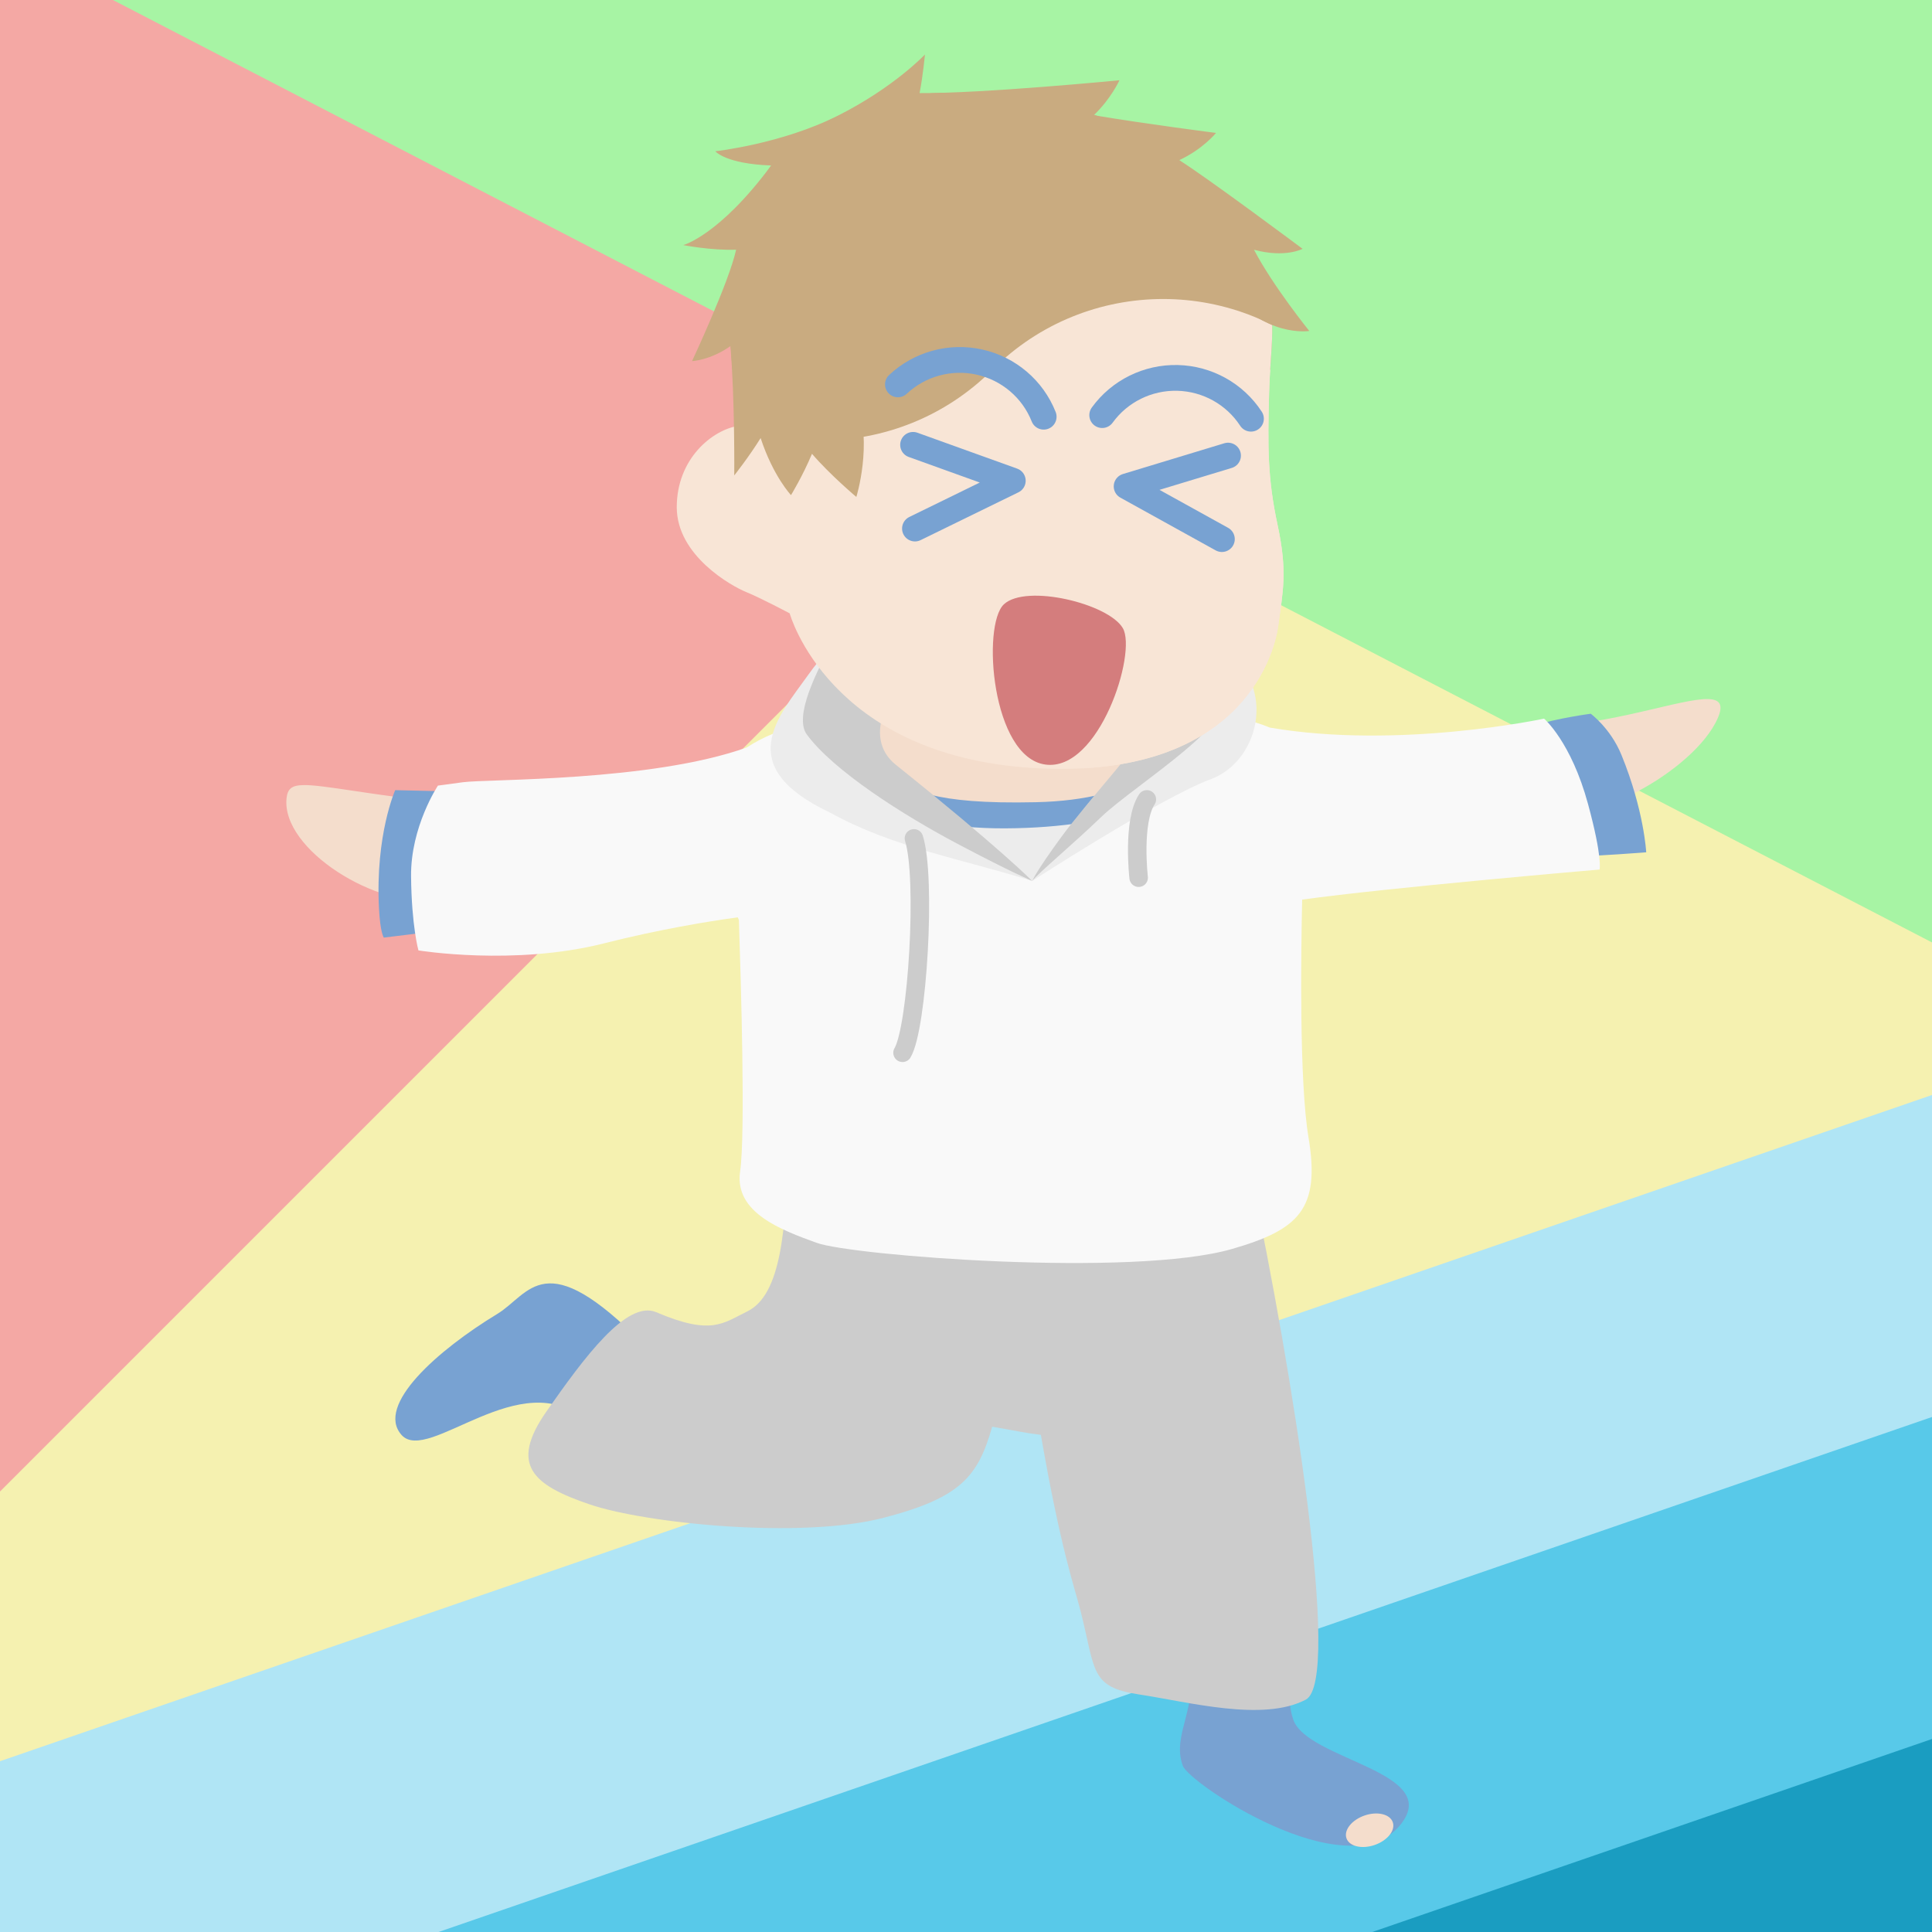
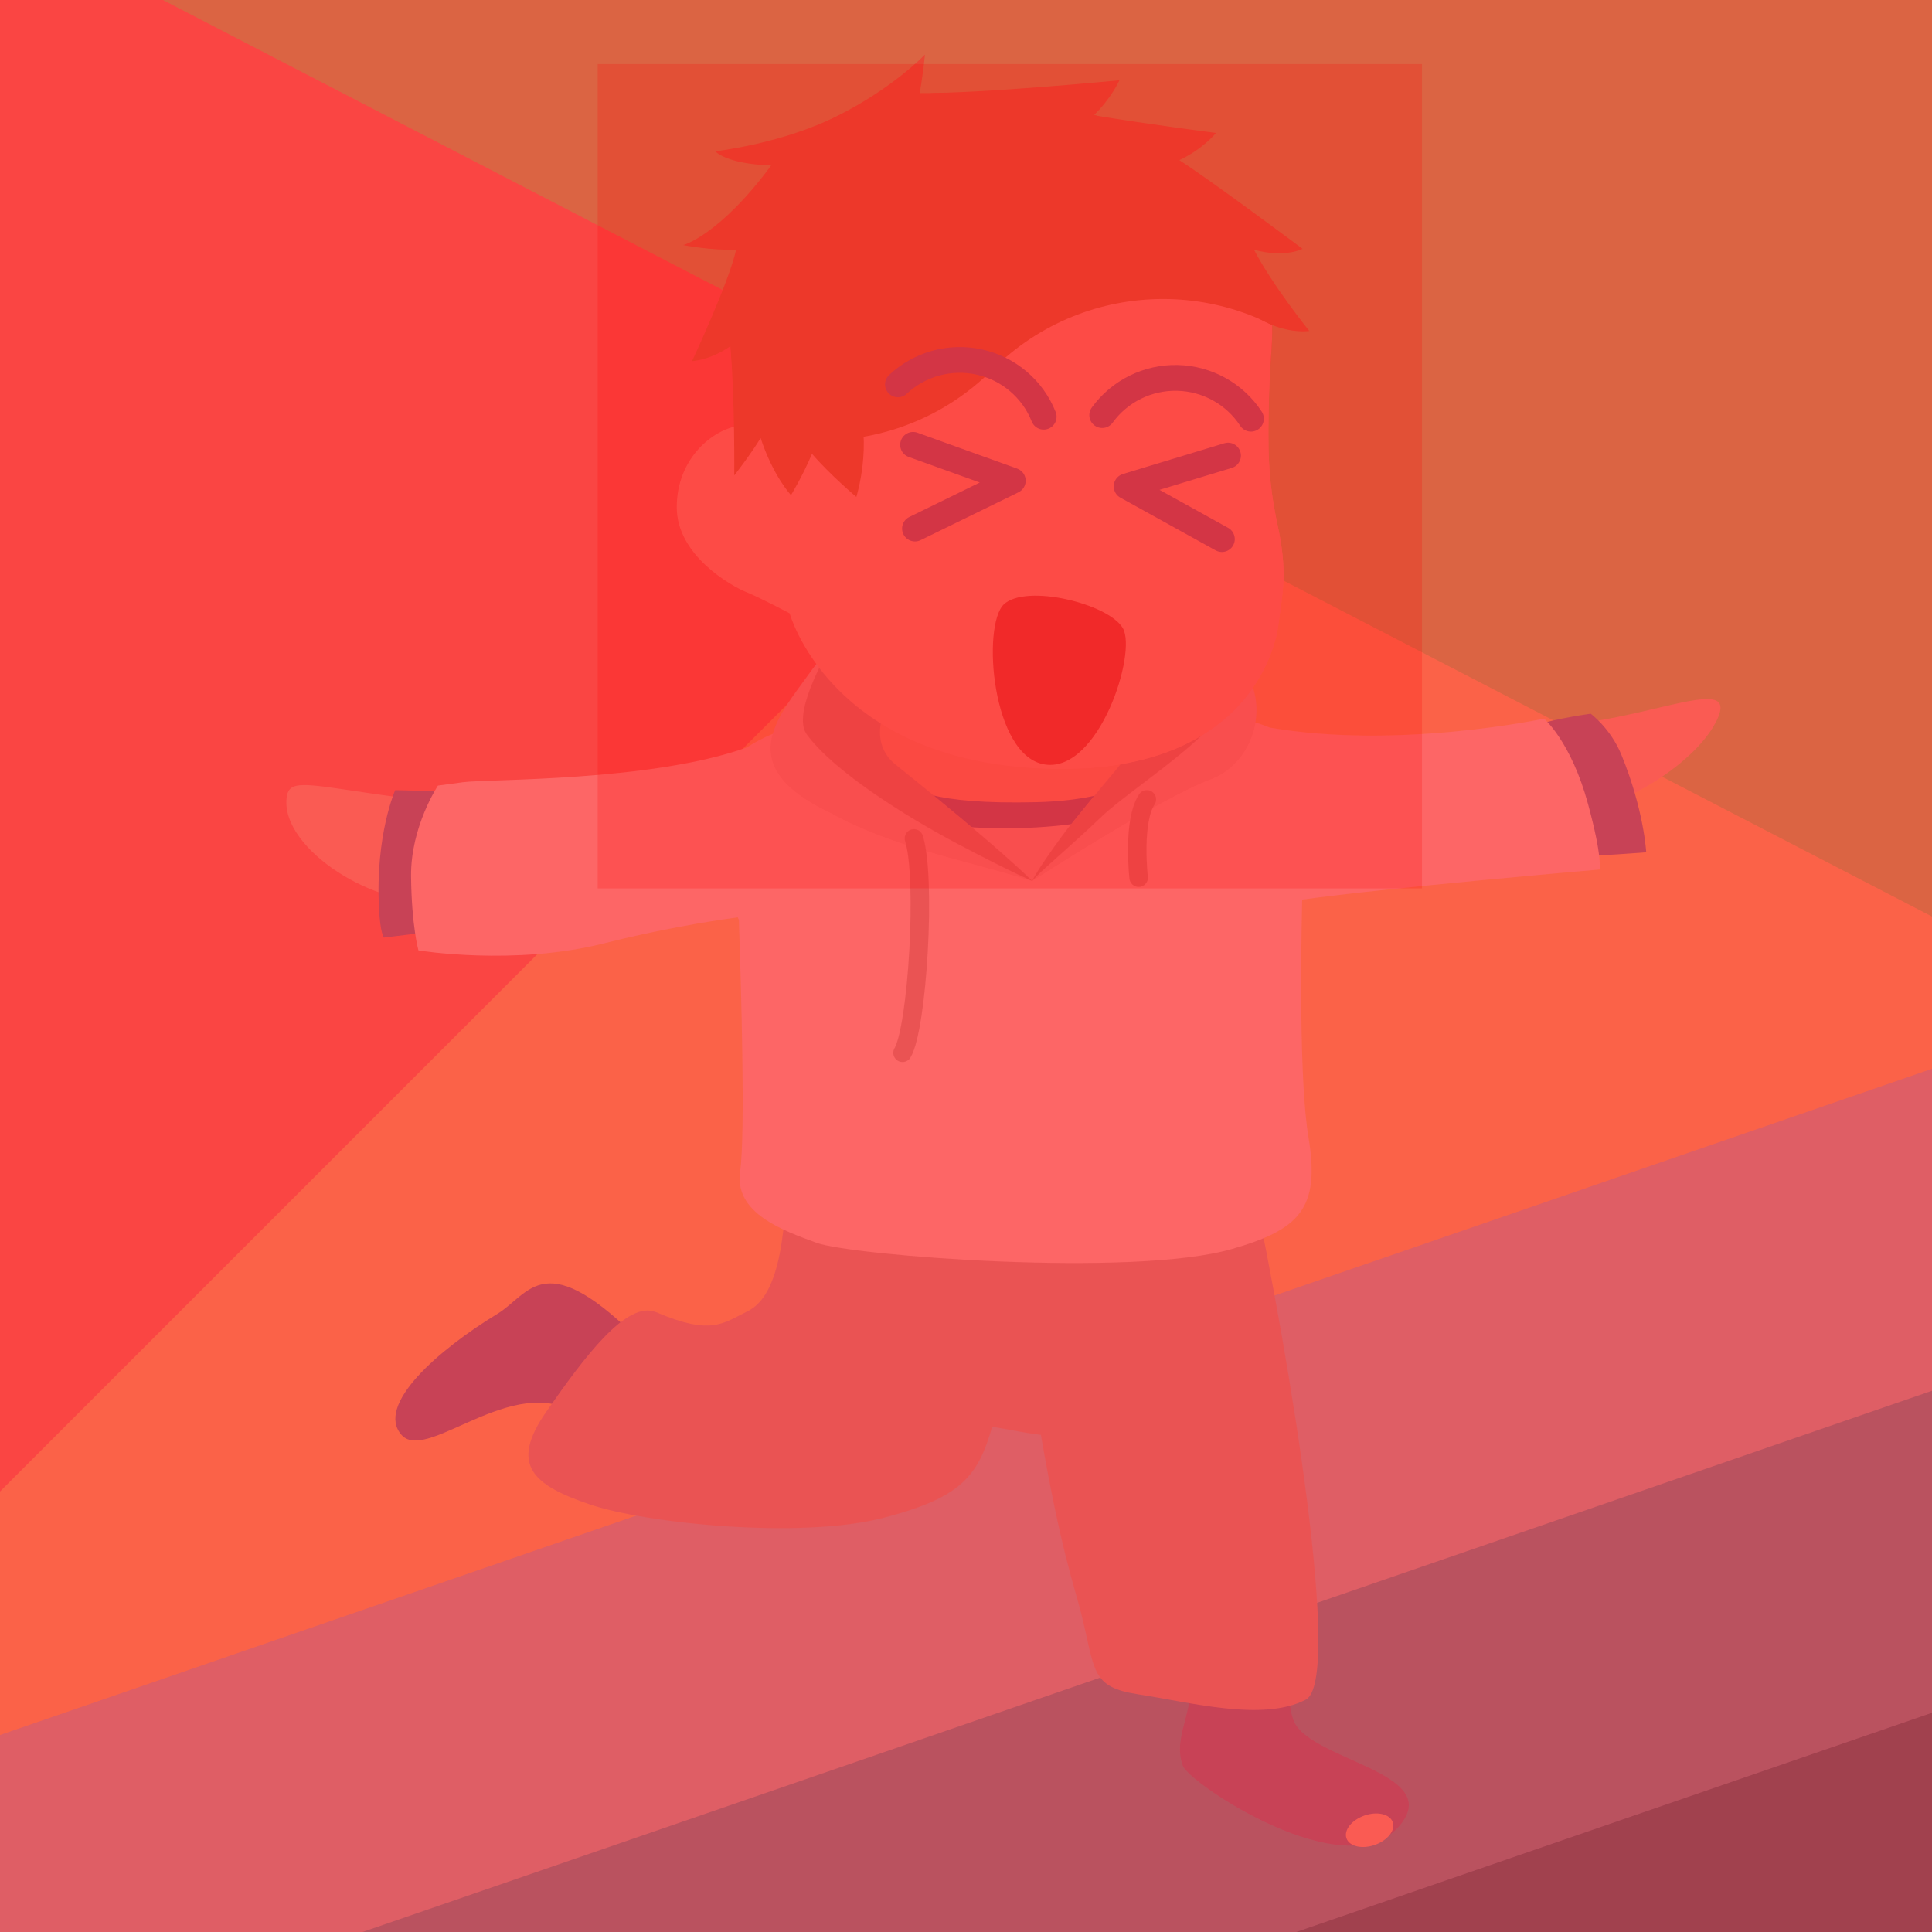
<svg xmlns="http://www.w3.org/2000/svg" width="1200" height="1200" viewBox="0 0 317.5 317.5" version="1.1" id="svg5">
  <defs id="defs2">
    <marker style="overflow:visible" id="Arrow1Lstart" refX="0" refY="0" orient="auto">
      <path transform="matrix(0.8,0,0,0.8,10,0)" style="fill:context-stroke;fill-rule:evenodd;stroke:context-stroke;stroke-width:1pt" d="M 0,0 5,-5 -12.5,0 5,5 Z" id="path18472" />
    </marker>
    <clipPath clipPathUnits="userSpaceOnUse" id="clipPath10705">
      <path id="path10707" style="display:inline;fill:#ffccaa;fill-opacity:0.5;stroke:none;stroke-width:0.4;stroke-opacity:1" d="m 136.359,-5.938 c -5.864,-0.03 -6.385,0.088 -10.936,0.71 -4.55,0.622 -9.012,2.892 -10.353,3.526 -1.341,0.634 -7.818,3.847 -10.987,9.19 -3.169,5.343 -4.755,10.476 -5.599,18.38 -0.845,7.904 1.132,22.327 1.232,22.874 -4.342,0.655 -10.173,5.421 -10.173,13.382 0,7.961 9.018,12.968 11.403,13.937 2.385,0.969 7.154,3.503 7.154,3.503 0,0 6.374,23.287 39.825,25.405 33.451,2.117 39.735,-17.812 40.473,-23.398 0.738,-5.586 1.546,-8.787 -0.106,-16.468 -1.652,-7.681 -1.646,-12.752 -1.405,-21.772 0.242,-9.019 1.795,-13.099 -2.06,-21.982 C 180.972,12.466 175.217,6.194 165.261,0.723 155.305,-4.748 142.223,-5.908 136.359,-5.938 Z" />
    </clipPath>
    <clipPath clipPathUnits="userSpaceOnUse" id="clipPath10709">
      <path id="path10711" style="display:inline;fill:#ffccaa;fill-opacity:0.5;stroke:none;stroke-width:0.4;stroke-opacity:1" d="m 136.359,-5.938 c -5.864,-0.03 -6.385,0.088 -10.936,0.71 -4.55,0.622 -9.012,2.892 -10.353,3.526 -1.341,0.634 -7.818,3.847 -10.987,9.19 -3.169,5.343 -4.755,10.476 -5.599,18.38 -0.845,7.904 1.132,22.327 1.232,22.874 -4.342,0.655 -10.173,5.421 -10.173,13.382 0,7.961 9.018,12.968 11.403,13.937 2.385,0.969 7.154,3.503 7.154,3.503 0,0 6.374,23.287 39.825,25.405 33.451,2.117 39.735,-17.812 40.473,-23.398 0.738,-5.586 1.546,-8.787 -0.106,-16.468 -1.652,-7.681 -1.646,-12.752 -1.405,-21.772 0.242,-9.019 1.795,-13.099 -2.06,-21.982 C 180.972,12.466 175.217,6.194 165.261,0.723 155.305,-4.748 142.223,-5.908 136.359,-5.938 Z" />
    </clipPath>
    <clipPath clipPathUnits="userSpaceOnUse" id="clipPath10713">
      <path id="path10715" style="display:inline;fill:#ffccaa;fill-opacity:0.5;stroke:none;stroke-width:0.4;stroke-opacity:1" d="m 136.359,-5.938 c -5.864,-0.03 -6.385,0.088 -10.936,0.71 -4.55,0.622 -9.012,2.892 -10.353,3.526 -1.341,0.634 -7.818,3.847 -10.987,9.19 -3.169,5.343 -4.755,10.476 -5.599,18.38 -0.845,7.904 1.132,22.327 1.232,22.874 -4.342,0.655 -10.173,5.421 -10.173,13.382 0,7.961 9.018,12.968 11.403,13.937 2.385,0.969 7.154,3.503 7.154,3.503 0,0 6.374,23.287 39.825,25.405 33.451,2.117 39.735,-17.812 40.473,-23.398 0.738,-5.586 1.546,-8.787 -0.106,-16.468 -1.652,-7.681 -1.646,-12.752 -1.405,-21.772 0.242,-9.019 1.795,-13.099 -2.06,-21.982 C 180.972,12.466 175.217,6.194 165.261,0.723 155.305,-4.748 142.223,-5.908 136.359,-5.938 Z" />
    </clipPath>
    <clipPath clipPathUnits="userSpaceOnUse" id="clipPath10717">
      <path id="path10719" style="display:inline;fill:#ffccaa;fill-opacity:0.5;stroke:none;stroke-width:0.4;stroke-opacity:1" d="m 136.359,-5.938 c -5.864,-0.03 -6.385,0.088 -10.936,0.71 -4.55,0.622 -9.012,2.892 -10.353,3.526 -1.341,0.634 -7.818,3.847 -10.987,9.19 -3.169,5.343 -4.755,10.476 -5.599,18.38 -0.845,7.904 1.132,22.327 1.232,22.874 -4.342,0.655 -10.173,5.421 -10.173,13.382 0,7.961 9.018,12.968 11.403,13.937 2.385,0.969 7.154,3.503 7.154,3.503 0,0 6.374,23.287 39.825,25.405 33.451,2.117 39.735,-17.812 40.473,-23.398 0.738,-5.586 1.546,-8.787 -0.106,-16.468 -1.652,-7.681 -1.646,-12.752 -1.405,-21.772 0.242,-9.019 1.795,-13.099 -2.06,-21.982 C 180.972,12.466 175.217,6.194 165.261,0.723 155.305,-4.748 142.223,-5.908 136.359,-5.938 Z" />
    </clipPath>
    <clipPath clipPathUnits="userSpaceOnUse" id="clipPath10721">
      <path id="path10723" style="display:inline;fill:#ffccaa;fill-opacity:0.5;stroke:none;stroke-width:0.4;stroke-opacity:1" d="m 136.359,-5.938 c -5.864,-0.03 -6.385,0.088 -10.936,0.71 -4.55,0.622 -9.012,2.892 -10.353,3.526 -1.341,0.634 -7.818,3.847 -10.987,9.19 -3.169,5.343 -4.755,10.476 -5.599,18.38 -0.845,7.904 1.132,22.327 1.232,22.874 -4.342,0.655 -10.173,5.421 -10.173,13.382 0,7.961 9.018,12.968 11.403,13.937 2.385,0.969 7.154,3.503 7.154,3.503 0,0 6.374,23.287 39.825,25.405 33.451,2.117 39.735,-17.812 40.473,-23.398 0.738,-5.586 1.546,-8.787 -0.106,-16.468 -1.652,-7.681 -1.646,-12.752 -1.405,-21.772 0.242,-9.019 1.795,-13.099 -2.06,-21.982 C 180.972,12.466 175.217,6.194 165.261,0.723 155.305,-4.748 142.223,-5.908 136.359,-5.938 Z" />
    </clipPath>
    <clipPath clipPathUnits="userSpaceOnUse" id="clipPath10725">
      <path id="path10727" style="display:inline;fill:#ffccaa;fill-opacity:0.5;stroke:none;stroke-width:0.4;stroke-opacity:1" d="m 92.222,-100.619 c -4.167,4.125 -4.453,4.577 -7.231,8.235 -2.778,3.657 -4.328,8.417 -4.827,9.814 -0.5,1.397 -2.808,8.248 -1.271,14.268 1.537,6.019 4.046,10.77 9.037,16.956 4.991,6.186 16.588,14.988 17.045,15.303 -2.607,3.533 -3.361,11.026 2.269,16.656 5.629,5.629 15.546,2.793 17.918,1.792 2.371,-1.001 7.536,-2.582 7.536,-2.582 0,0 20.974,11.96 46.124,-10.197 25.15,-22.156 15.502,-40.692 12.074,-45.164 -3.428,-4.472 -5.12,-7.307 -11.719,-11.57 -6.599,-4.263 -10.181,-7.853 -16.388,-14.402 -6.207,-6.549 -7.993,-10.532 -17,-14.087 -9.007,-3.555 -17.512,-3.92 -28.42,-0.749 -10.908,3.171 -20.979,11.601 -25.146,15.727 z" />
    </clipPath>
    <clipPath clipPathUnits="userSpaceOnUse" id="clipPath10729">
      <path id="path10731" style="display:inline;fill:#ffccaa;fill-opacity:0.5;stroke:none;stroke-width:0.4;stroke-opacity:1" d="m 92.222,-100.619 c -4.167,4.125 -4.453,4.577 -7.231,8.235 -2.778,3.657 -4.328,8.417 -4.827,9.814 -0.5,1.397 -2.808,8.248 -1.271,14.268 1.537,6.019 4.046,10.77 9.037,16.956 4.991,6.186 16.588,14.988 17.045,15.303 -2.607,3.533 -3.361,11.026 2.269,16.656 5.629,5.629 15.546,2.793 17.918,1.792 2.371,-1.001 7.536,-2.582 7.536,-2.582 0,0 20.974,11.96 46.124,-10.197 25.15,-22.156 15.502,-40.692 12.074,-45.164 -3.428,-4.472 -5.12,-7.307 -11.719,-11.57 -6.599,-4.263 -10.181,-7.853 -16.388,-14.402 -6.207,-6.549 -7.993,-10.532 -17,-14.087 -9.007,-3.555 -17.512,-3.92 -28.42,-0.749 -10.908,3.171 -20.979,11.601 -25.146,15.727 z" />
    </clipPath>
    <clipPath clipPathUnits="userSpaceOnUse" id="clipPath10733">
      <path id="path10735" style="display:inline;fill:#ffccaa;fill-opacity:0.5;stroke:none;stroke-width:0.4;stroke-opacity:1" d="m 136.359,-5.938 c -5.864,-0.03 -6.385,0.088 -10.936,0.71 -4.55,0.622 -9.012,2.892 -10.353,3.526 -1.341,0.634 -7.818,3.847 -10.987,9.19 -3.169,5.343 -4.755,10.476 -5.599,18.38 -0.845,7.904 1.132,22.327 1.232,22.874 -4.342,0.655 -10.173,5.421 -10.173,13.382 0,7.961 9.018,12.968 11.403,13.937 2.385,0.969 7.154,3.503 7.154,3.503 0,0 6.374,23.287 39.825,25.405 33.451,2.117 39.735,-17.812 40.473,-23.398 0.738,-5.586 1.546,-8.787 -0.106,-16.468 -1.652,-7.681 -1.646,-12.752 -1.405,-21.772 0.242,-9.019 1.795,-13.099 -2.06,-21.982 C 180.972,12.466 175.217,6.194 165.261,0.723 155.305,-4.748 142.223,-5.908 136.359,-5.938 Z" />
    </clipPath>
    <clipPath clipPathUnits="userSpaceOnUse" id="clipPath10737">
      <path id="path10739" style="display:inline;fill:#ffccaa;fill-opacity:0.5;stroke:none;stroke-width:0.4;stroke-opacity:1" d="m 136.359,-5.938 c -5.864,-0.03 -6.385,0.088 -10.936,0.71 -4.55,0.622 -9.012,2.892 -10.353,3.526 -1.341,0.634 -7.818,3.847 -10.987,9.19 -3.169,5.343 -4.755,10.476 -5.599,18.38 -0.845,7.904 1.132,22.327 1.232,22.874 -4.342,0.655 -10.173,5.421 -10.173,13.382 0,7.961 9.018,12.968 11.403,13.937 2.385,0.969 7.154,3.503 7.154,3.503 0,0 6.374,23.287 39.825,25.405 33.451,2.117 39.735,-17.812 40.473,-23.398 0.738,-5.586 1.546,-8.787 -0.106,-16.468 -1.652,-7.681 -1.646,-12.752 -1.405,-21.772 0.242,-9.019 1.795,-13.099 -2.06,-21.982 C 180.972,12.466 175.217,6.194 165.261,0.723 155.305,-4.748 142.223,-5.908 136.359,-5.938 Z" />
    </clipPath>
  </defs>
  <g id="layer2" transform="translate(142.843,48.67639)">
    <rect style="fill:#f5f1b0;fill-opacity:1;stroke-width:5.292;stroke-linecap:round;stroke-linejoin:bevel" id="rect1" width="1058.333" height="1058.333" x="-493.095" y="-493.332" />
-     <rect style="fill:#b0e5f5;fill-opacity:1;stroke:none;stroke-width:7.642;stroke-linecap:round;stroke-linejoin:bevel;stroke-dasharray:none;stroke-opacity:1" id="rect148-3" width="1058.333" height="1058.333" x="-437.873" y="-1239.371" transform="rotate(160.9738)" />
-     <rect style="fill:#58c9e9;fill-opacity:1;stroke:none;stroke-width:7.642;stroke-linecap:round;stroke-linejoin:bevel;stroke-dasharray:none;stroke-opacity:1" id="rect148-3-1" width="1058.333" height="1058.333" x="-420.622" y="-1289.397" transform="rotate(160.9738)" />
-     <rect style="fill:#1a9dc1;fill-opacity:1;stroke:none;stroke-width:7.642;stroke-linecap:round;stroke-linejoin:bevel;stroke-dasharray:none;stroke-opacity:1" id="rect148-3-1-2" width="1058.333" height="1058.333" x="-403.371" y="-1339.422" transform="rotate(160.9738)" />
+     <rect style="fill:#b0e5f5;fill-opacity:1;stroke:none;stroke-width:7.642;stroke-linecap:round;stroke-linejoin:bevel;stroke-dasharray:none;stroke-opacity:1" id="rect148-3" width="1058.333" height="1058.333" x="-456.704" y="-1235.299" transform="rotate(160.9738)" />
+     <rect style="fill:#58c9e9;fill-opacity:1;stroke:none;stroke-width:7.642;stroke-linecap:round;stroke-linejoin:bevel;stroke-dasharray:none;stroke-opacity:1" id="rect148-3-1" width="1058.333" height="1058.333" x="-439.454" y="-1285.325" transform="rotate(160.9738)" />
+     <rect style="fill:#1a9dc1;fill-opacity:1;stroke:none;stroke-width:7.642;stroke-linecap:round;stroke-linejoin:bevel;stroke-dasharray:none;stroke-opacity:1" id="rect148-3-1-2" width="1058.333" height="1058.333" x="-422.203" y="-1335.351" transform="rotate(160.9738)" />
    <rect style="fill:#f4a8a4;fill-opacity:1;stroke:none;stroke-width:6.123;stroke-linecap:round;stroke-linejoin:bevel;stroke-dasharray:none;stroke-opacity:1" id="rect152" width="1058.333" height="1058.333" x="-721.466" y="-1020.438" rx="0" ry="0" transform="rotate(-45)" />
-     <rect style="fill:#a7f4a4;fill-opacity:1;stroke:none;stroke-width:11.699;stroke-linecap:round;stroke-linejoin:bevel;stroke-dasharray:none;stroke-opacity:1" id="rect56" width="1058.333" height="1058.333" x="-386.411" y="-1044.381" transform="rotate(27.38804)" />
+     <rect style="fill:#a7f4a4;fill-opacity:1;stroke:none;stroke-width:11.699;stroke-linecap:round;stroke-linejoin:bevel;stroke-dasharray:none;stroke-opacity:1" id="rect56" width="1058.333" height="1058.333" x="-388.368" y="-1048.159" transform="rotate(27.38804)" />
  </g>
  <g id="layer1" transform="translate(21.67363,21.23175)" style="display:inline">
    <g id="layer10" transform="translate(121.1694,27.44464)" style="display:inline">
      <path style="fill:#78a2d2;fill-opacity:1;stroke:none;stroke-width:3.072;stroke-linecap:round;stroke-linejoin:bevel;stroke-opacity:1" d="m 52.577,222.968 c 1.857,8.866 -2.991,13.265 -1.037,18.544 1.074,2.903 26.89,20.227 35.629,9.843 7.493,-8.902 -15.243,-10.739 -17.496,-17.477 -3.055,-9.139 6.467,-21.735 -2.771,-20.902 -6.452,0.582 -16.115,1.445 -16.115,1.445 z" id="path36" />
      <ellipse style="fill:#f4ddcc;fill-opacity:1;stroke:none;stroke-width:3.331;stroke-linecap:round;stroke-linejoin:bevel;stroke-dasharray:none;stroke-opacity:1" id="path39" transform="rotate(-19.1119)" ry="2.56" rx="4.028" cy="265.131" cx="-4.837" />
      <path style="fill:#78a2d2;fill-opacity:1;stroke:none;stroke-width:3.072;stroke-linecap:round;stroke-linejoin:bevel;stroke-opacity:1" d="m -37.042,172.315 c -16.384,-16.735 -18.695,-8.329 -24.085,-5.059 -9.759,5.92 -20.072,15.014 -15.722,19.889 4.357,4.881 19.68,-11.83 30.246,-2.338 3.558,3.197 9.56,-12.492 9.56,-12.492 z" id="path35" />
    </g>
    <g id="layer8" transform="translate(121.1694,27.44464)" style="display:inline">
      <path id="path30" style="fill:#f4ddcc;fill-opacity:1;stroke:none;stroke-width:3.072;stroke-linecap:round;stroke-linejoin:bevel;stroke-opacity:1" d="m 5.816,60.255 c 1.08,8.802 -9.816,13.829 -9.816,13.829 0,0 2.285,11.785 27.936,13.306 16.39,0.972 23.253,-12.903 23.253,-12.903 0,0 -3.978,-2.334 -10.575,-8.28 C 30.016,60.261 5.816,60.255 5.816,60.255 Z M 137.915,66.208 c -4.499,-0.153 -16.02,4.303 -28.023,4.569 0,0 1.73,5.636 3.669,11.66 1.939,6.024 20.816,-3.373 25.522,-12.336 1.471,-2.801 0.876,-3.823 -1.169,-3.892 z M -92.936,80.342 c -2.004,0.025 -2.654,0.638 -2.816,2.174 -0.883,8.376 14.894,18.287 25.034,16.732 10.139,-1.555 1.633,-15.695 3.075,-15.695 -14.854,-1.664 -21.952,-3.253 -25.292,-3.211 z" />
    </g>
    <path id="path33" style="display:inline;fill:#cccccc;fill-opacity:1;stroke:none;stroke-width:3.072;stroke-linecap:round;stroke-linejoin:bevel;stroke-opacity:1" d="m 107.882,167.889 c -0.456,12.662 -1.087,23.647 -6.781,26.411 -3.972,1.928 -5.852,3.985 -14.928,0.114 -4.85,-2.069 -11.887,7.504 -18.052,16.322 -6.164,8.817 -2.165,12.093 7.069,15.247 9.234,3.154 34.768,5.755 48.375,2.208 12.679,-3.305 15.488,-6.785 17.81,-14.956 4.021,0.667 5.124,0.991 8.008,1.334 3.25,18.796 5.554,25.115 6.538,29.008 2.468,9.767 1.518,12.437 9.567,13.648 8.05,1.211 20.402,4.569 27.432,0.855 6.026,-3.184 -2.452,-55.034 -8.93,-85.763 z" />
    <g id="layer7" style="display:inline">
      <path style="display:inline;fill:#ececec;fill-opacity:1;stroke-width:3.072;stroke-linecap:round;stroke-linejoin:bevel" d="m 118.401,104.611 c 20.79,7.52 16.872,6.86 24.739,8.075 7.868,1.215 28.345,-7.455 28.345,-7.455 0,0 6.354,16.525 -6.873,19.822 -13.227,3.297 -33.89,5.083 -42.169,-0.814 -8.279,-5.897 -4.042,-19.629 -4.042,-19.629 z" id="path17" />
      <path style="fill:#78a2d2;fill-opacity:1;stroke:none;stroke-width:3.245;stroke-linecap:round;stroke-linejoin:bevel;stroke-opacity:1" d="m 118.074,101.815 c -1.251,3.42 -2.136,3.068 -0.345,4.52 1.79,1.452 6.513,8.648 25.786,8.563 19.273,-0.085 29.056,-5.606 28.654,-7.376 -0.402,-1.77 -1.828,-4.132 -1.828,-4.132 0,0 -4.547,6.827 -21.788,7.211 -17.241,0.385 -20.414,-2.102 -25.4,-4.568 -4.986,-2.466 -5.079,-4.217 -5.079,-4.217 z" id="path50" />
      <path style="fill:#78a2d2;fill-opacity:1;stroke:none;stroke-width:3.245;stroke-linecap:round;stroke-linejoin:bevel;stroke-opacity:1" d="m 239.742,96.061 c 0,0 -5.567,0.74 -9.505,1.993 0,0 2.435,21.628 5.647,21.541 4.901,-0.133 12.977,-0.76 12.977,-0.76 0,0 -0.351,-6.919 -4.072,-16.008 -1.795,-4.385 -5.048,-6.766 -5.048,-6.766 z" id="path28" />
      <path style="fill:#78a2d2;fill-opacity:1;stroke:none;stroke-width:3.245;stroke-linecap:round;stroke-linejoin:bevel;stroke-opacity:1" d="m 43.272,108.621 c 0,0 -3.27,7.307 -2.669,19.343 0.208,4.165 0.785,4.803 0.792,4.885 0.008,-9.5e-4 8.861,-1.103 11.944,-1.374 3.084,-0.271 1.855,-22.698 1.855,-22.698 -3.968,0.086 -7.978,-0.088 -11.922,-0.156 z" id="path51" />
    </g>
    <g id="layer6" transform="translate(121.1694,27.44464)" style="display:inline">
      <path id="path21" style="fill:#f9f9f9;fill-opacity:1;stroke-width:3.072;stroke-linecap:round;stroke-linejoin:bevel" d="m 56.196,68.923 c -6.973,-0.105 -29.408,27.172 -29.408,27.172 0,0 -5.146,-5.112 -30.187,-24.001 -4.285,-3.232 -11.555,-1.312 -16.727,2.068 -15.79,5.643 -42.544,5.159 -46.64,5.711 l -4.107,0.554 c 0,0 -4.498,6.749 -4.417,14.901 0.08,8.152 1.212,12.184 1.212,12.184 0,0 15.736,2.585 30.513,-1.164 9.042,-2.294 17.067,-3.599 21.961,-4.273 0.065,0.143 0.124,0.282 0.191,0.426 0.342,10.448 1.094,35.152 0.197,41.359 -0.979,6.778 6.871,9.633 12.608,11.717 5.736,2.084 51.922,5.72 68.259,0.992 10.955,-3.171 14.514,-6.539 12.541,-18.329 -1.526,-9.121 -1.242,-30.11 -1.041,-39.076 14.01,-1.957 48.873,-4.942 48.873,-4.942 0,0 0.527,-1.864 -1.897,-10.777 -2.787,-10.245 -7.221,-14.023 -7.221,-14.023 0,0 -23.838,5.115 -45.059,1.473 -2.927,-1.223 -6.366,-1.924 -9.652,-1.974 z" />
      <path id="path16" style="fill:#ececec;fill-opacity:1;stroke-width:3.072;stroke-linecap:round;stroke-linejoin:bevel" d="M 6.62,48.275 C 5.524,48.153 4.247,48.646 2.775,50.107 c -6.729,6.68 -8.112,5.539 -12.88,12.236 -4.768,6.697 -12.476,14.874 3.603,22.486 10.385,5.78 22.271,7.794 33.281,11.271 C 14.708,85.885 -4.494,72.816 -2.335,68.116 -0.176,63.417 19.21,61.726 19.21,61.726 c 0,0 -8.675,-13.015 -12.59,-13.451 z M 26.779,96.1 c -4.1e-4,6.2e-4 -8.4e-4,9.8e-4 -0.001,0.002 l 0.002,-9.5e-4 2e-5,-6e-4 c 0.005,-0.004 21.133,-13.693 29.383,-16.74 8.252,-3.048 11.271,-16.445 0.751,-22.104 -10.52,-5.659 -28.837,-0.087 -29.924,2.713 -1.087,2.8 19.884,6.116 19.498,10.397 -0.386,4.28 -4.298,2.79 -19.709,25.735 z" />
      <path style="fill:none;fill-opacity:1;stroke:#cccccc;stroke-width:3.042;stroke-linecap:round;stroke-linejoin:bevel;stroke-dasharray:none;stroke-opacity:1" d="m 45.627,82.692 c -2.406,3.643 -1.347,12.869 -1.347,12.869" id="path38" />
      <path style="fill:none;fill-opacity:1;stroke:#cccccc;stroke-width:3.042;stroke-linecap:round;stroke-linejoin:bevel;stroke-dasharray:none;stroke-opacity:1" d="m 7.352,89.102 c 2.065,6.466 0.575,31.136 -1.875,35.232" id="path37" />
      <path id="path19" style="fill:#cccccc;fill-opacity:1;stroke-width:3.072;stroke-linecap:round;stroke-linejoin:bevel" d="m -5.846,56.473 c -2.848,5.251 -6.573,12.612 -4.398,15.565 4.388,5.957 15.778,13.21 24.763,17.962 8.985,4.752 12.27,6.094 12.27,6.094 0,0 -5.432,-5.486 -22.425,-19.098 C -1.321,72.441 3.292,63.878 9.112,60.694 11.757,59.248 -5.846,56.473 -5.846,56.473 Z M 39.873,58.368 c -0.85,0.015 -1.564,0.145 -2.091,0.41 -3.371,1.698 -5.246,3.47 -0.525,5.947 4.721,2.477 9.622,3.437 8.983,5.546 -0.639,2.109 -10.554,12.969 -14.71,18.655 -4.14,5.664 -4.737,7.155 -4.737,7.155 1.077,-1.359 6.321,-5.684 11.401,-10.556 C 43.635,80.307 62.724,68.716 57.459,64.827 53.016,61.546 44.462,58.286 39.873,58.368 Z" />
    </g>
    <g id="layer3" transform="translate(-21.67363,-21.23175)" style="display:inline">
      <rect style="fill:#f8e5d6;fill-opacity:1;stroke-width:7.264;stroke-linecap:square;stroke-linejoin:round;paint-order:stroke fill markers;stop-color:#000000" id="rect6807" width="135.467" height="67.733" x="73.685" y="39.527" clip-path="url(#clipPath10737)" transform="translate(21.67363,21.23175)" />
      <rect style="display:inline;fill:#c9ab80;fill-opacity:1;stroke-width:7.264;stroke-linecap:square;stroke-linejoin:round;paint-order:stroke fill markers;stop-color:#000000" id="rect6807-6" width="135.467" height="67.733" x="73.685" y="-28.206" clip-path="url(#clipPath10733)" transform="translate(21.67363,21.23175)" />
      <circle style="fill:#c9ab80;fill-opacity:1;stroke-width:6.79;stroke-linecap:square;stroke-linejoin:round;paint-order:stroke fill markers;stop-color:#000000" id="path957" cx="88.27" cy="-72.048" r="39.677" transform="rotate(45,-14.79217,36.77826)" clip-path="url(#clipPath10729)" />
      <circle style="fill:#f8e5d6;fill-opacity:1;stroke-width:6.79;stroke-linecap:square;stroke-linejoin:round;paint-order:stroke fill markers;stop-color:#000000" id="path957-3" cx="167.625" cy="-72.048" r="39.677" transform="rotate(45,-14.79217,36.77826)" clip-path="url(#clipPath10725)" />
      <path style="fill:none;fill-opacity:1;stroke:#78a2d2;stroke-width:4.233;stroke-linecap:round;stroke-linejoin:round;stroke-miterlimit:4;stroke-dasharray:none;stroke-opacity:1;paint-order:stroke fill markers;stop-color:#000000" id="path10410-7" d="m 159.459,46.989 a 14.817,14.74 0 0 1 12.38,-6.117 14.817,14.74 0 0 1 12.067,6.707" clip-path="url(#clipPath10721)" transform="translate(21.67363,21.23175)" />
      <path style="fill:none;fill-opacity:1;stroke:#78a2d2;stroke-width:4.233;stroke-linecap:round;stroke-linejoin:round;stroke-miterlimit:4;stroke-dasharray:none;stroke-opacity:1;paint-order:stroke fill markers;stop-color:#000000" id="path10410-7-5" d="m 125.887,41.94 a 14.817,14.74 0 0 1 13.395,-3.669 14.817,14.74 0 0 1 10.561,8.981" clip-path="url(#clipPath10717)" transform="translate(21.67363,21.23175)" />
      <path style="fill:none;stroke:#78a2d2;stroke-width:4.233;stroke-linecap:round;stroke-linejoin:round;stroke-miterlimit:4;stroke-dasharray:none;stroke-opacity:1" d="m 128.378,51.872 16.389,5.899 -16.079,7.859" id="path19015" clip-path="url(#clipPath10713)" transform="translate(21.67363,21.23175)" />
      <path style="fill:none;stroke:#78a2d2;stroke-width:4.233;stroke-linecap:round;stroke-linejoin:round;stroke-miterlimit:4;stroke-dasharray:none;stroke-opacity:1" d="m 180.139,53.639 -16.668,5.058 15.658,8.666" id="path19015-3" clip-path="url(#clipPath10709)" transform="translate(21.67363,21.23175)" />
      <path style="fill:#d47d7d;fill-opacity:1;stroke:none;stroke-width:0.529px;stroke-linecap:butt;stroke-linejoin:miter;stroke-opacity:1" d="m 143.311,78.073 c -3.663,3.393 -2.031,25.136 6.81,26.34 8.841,1.204 15.08,-18.377 12.73,-22.413 -2.35,-4.035 -15.877,-7.32 -19.54,-3.927 z" id="path19499" clip-path="url(#clipPath10705)" transform="translate(21.67363,21.23175)" />
      <path id="path1" style="display:inline;fill:#c9ab80;fill-opacity:1;stroke-width:2.672;stroke-linecap:round;stroke-linejoin:bevel" d="m 130.327,-12.274 c 0,0 -5.029,5.365 -14.269,10.033 -9.24,4.668 -20.18,5.868 -20.18,5.868 0,0 1.675,2.069 9.184,2.335 C 96.513,17.5 90.609,19.046 90.609,19.046 c 0,0 4.564,0.899 8.689,0.757 -1.147,5.288 -7.244,18.312 -7.244,18.312 0,0 2.983,-0.13 6.308,-2.465 0.742,8.82 0.629,21.249 0.629,21.249 0,0 2.381,-2.995 4.336,-6.139 2.075,6.302 4.99,9.374 4.99,9.374 0,0 1.909,-3.111 3.45,-6.788 2.952,3.439 7.288,7.09 7.288,7.09 0,0 2.723,-8.647 0.066,-16.04 0,0 -2.808,0.299 -5.458,1.081 -0.038,-0.681 -0.163,-1.306 -0.408,-1.846 -1.175,-2.585 -4.442,-3.197 -7.247,-3.201 -2.475,-0.004 -4.59,0.464 -4.59,0.464 0.039,0.532 0.09,1.049 0.145,1.559 -1.105,0.008 -2.817,-5.812 -3.119,-6.863 0.984,-0.701 1.995,-1.585 2.967,-2.73 3.966,-4.668 -0.95,-11.953 -1.74,-13.068 1.957,-0.099 3.78,-0.449 4.919,-1.268 3.287,-2.364 1.93,-11.705 1.667,-13.342 1.596,0.044 3.334,0.06 5.408,-0.007 11.938,-0.384 3.87,-6.21 3.241,-6.652 0.68,0.106 12.177,1.866 13.451,-0.64 0.356,-0.7 0.659,-1.775 0.919,-2.959 3.407,1.97 14.296,7.885 21.127,6.778 2.821,-0.457 5.108,-1.783 6.906,-3.31 -0.457,2.035 -1.051,7.666 6.392,8.229 2.417,0.183 4.563,-0.165 6.424,-0.763 1.182,2.845 7.702,11.034 7.702,11.034 0.968,0.589 1.889,1.08 2.768,1.497 -0.696,3.252 -1.172,7.549 -1.172,7.549 6.708,8.462 14.065,7.217 14.065,7.217 0,0 -5.976,-7.395 -9.082,-13.341 5.158,1.388 7.982,-0.156 7.982,-0.156 0,0 -15.653,-11.687 -20.266,-14.573 3.883,-1.795 6.043,-4.472 6.043,-4.472 0,0 -11.321,-1.441 -20.089,-2.91 2.842,-2.712 4.218,-5.746 4.218,-5.746 0,0 -22.53,2.192 -32.844,2.108 0.58,-3.002 0.877,-6.339 0.877,-6.339 z" transform="translate(21.67363,21.23175)" />
    </g>
  </g>
  <g id="layer11" transform="translate(142.843,48.67639)" style="display:none">
    <path id="path41" style="fill:#ececec;stroke-width:6.491;stroke-linecap:round;stroke-linejoin:bevel" d="M 172.707,-29.238 C 211.723,7.841 137.874,71.919 108.362,24.381 83.22,-14.441 139.565,-71.514 172.707,-29.238 Z" />
    <path id="path42" style="color:#000000;fill:#888888;fill-opacity:1;stroke-width:1.221;stroke-linecap:round;stroke-linejoin:bevel;-inkscape-stroke:none" d="m 120.659,-10.321 a 3.245,3.245 0 0 0 -2.963,2.614 3.245,3.245 0 0 0 2.561,3.809 c 9.399,1.842 14.279,2.952 16.752,3.586 -1.367,3.212 -4.253,9.938 -10.437,24.128 a 3.245,3.245 0 0 0 1.679,4.274 3.245,3.245 0 0 0 4.271,-1.679 c 9.395,-21.556 11.619,-26.916 11.619,-26.916 a 3.245,3.245 0 0 0 -0.478,-3.289 3.245,3.245 0 0 0 -0.586,-0.943 c 0,0 -0.456,-0.431 -0.617,-0.539 -0.161,-0.109 -0.29,-0.178 -0.408,-0.238 -0.237,-0.119 -0.442,-0.199 -0.704,-0.293 -0.524,-0.188 -1.273,-0.417 -2.609,-0.761 -2.67,-0.688 -7.655,-1.822 -17.235,-3.699 a 3.245,3.245 0 0 0 -0.846,-0.053 z" />
  </g>
  <g id="g49" transform="matrix(1.346712,-0.1556262,0.1556262,1.346712,-88.38318,-40.33268)" style="display:none">
    <path style="display:inline;fill:#78a2d2;fill-opacity:1;stroke:none;stroke-width:10.74;stroke-linecap:round;stroke-linejoin:bevel;stroke-dasharray:none;stroke-opacity:1" d="m 232.263,216.943 c -18.831,22.507 -18.376,24.73 -18.376,24.73 l 10.658,5.404 19.296,-23.293 z" id="path44" />
    <path style="fill:#78a2d2;fill-opacity:1;stroke:none;stroke-width:10.74;stroke-linecap:round;stroke-linejoin:bevel;stroke-dasharray:none;stroke-opacity:1" d="m 259.811,239.416 c -25.649,14.258 -26.022,16.497 -26.022,16.497 l 8.012,8.866 26.365,-14.826 z" id="path44-8" />
    <path style="fill:#78a2d2;fill-opacity:1;stroke:none;stroke-width:10.74;stroke-linecap:round;stroke-linejoin:bevel;stroke-dasharray:none;stroke-opacity:1" d="m 270.109,278.579 c -28.971,-4.677 -30.649,-3.149 -30.649,-3.149 l 0.805,11.923 29.884,4.674 z" id="path44-0" />
  </g>
  <g id="layer5" style="display:none" transform="translate(142.843,48.67639)">
    <g id="g47" transform="matrix(1.74534,0,0,1.74534,-282.5002,54.65189)">
      <text xml:space="preserve" style="font-weight:900;font-size:22.451px;line-height:1;font-family:'M+ 1c';-inkscape-font-specification:'M+ 1c Heavy';fill:#d47d7d;fill-opacity:1;stroke:#d47d7d;stroke-width:5.797;stroke-linecap:round;stroke-linejoin:bevel;stroke-dasharray:none;stroke-opacity:1" x="237.349" y="66.658" id="text38-6-9" transform="rotate(-15)">
        <tspan style="fill:#d47d7d;fill-opacity:1;stroke:#d47d7d;stroke-width:5.797;stroke-dasharray:none;stroke-opacity:1" x="237.349" y="66.658" id="tspan39-1-6">DAME</tspan>
        <tspan style="fill:#d47d7d;fill-opacity:1;stroke:#d47d7d;stroke-width:5.797;stroke-dasharray:none;stroke-opacity:1" x="237.349" y="89.109" id="tspan43-4">DAYO</tspan>
      </text>
      <text xml:space="preserve" style="font-weight:900;font-size:22.451px;line-height:1;font-family:'M+ 1c';-inkscape-font-specification:'M+ 1c Heavy';fill:none;fill-opacity:1;stroke:#f2ee52;stroke-width:1.671;stroke-linecap:round;stroke-linejoin:bevel;stroke-dasharray:none;stroke-opacity:1" x="237.349" y="66.658" id="text38-6" transform="rotate(-15)">
        <tspan style="fill:none;stroke:#f2ee52;stroke-width:1.671;stroke-dasharray:none;stroke-opacity:1" x="237.349" y="66.658" id="tspan39-1">DAME</tspan>
        <tspan style="fill:none;stroke:#f2ee52;stroke-width:1.671;stroke-dasharray:none;stroke-opacity:1" x="237.349" y="89.109" id="tspan43">DAYO</tspan>
      </text>
    </g>
    <g id="g43" transform="matrix(1.644286,-0.06194173,0.06194173,1.644286,-558.098,103.5759)">
      <text xml:space="preserve" style="font-weight:900;font-size:20.492px;line-height:1;font-family:'M+ 1c';-inkscape-font-specification:'M+ 1c Heavy';fill:none;fill-opacity:1;stroke:#78a2d2;stroke-width:5.292;stroke-linecap:round;stroke-linejoin:bevel;stroke-dasharray:none;stroke-opacity:1" x="200.315" y="-31.666" id="text38-1" transform="rotate(15)">
        <tspan id="tspan38-1" style="fill:none;fill-opacity:1;stroke:#78a2d2;stroke-width:5.292;stroke-dasharray:none;stroke-opacity:1" x="200.315" y="-31.666">GIRIGIRI</tspan>
        <tspan style="fill:none;fill-opacity:1;stroke:#78a2d2;stroke-width:5.292;stroke-dasharray:none;stroke-opacity:1" x="200.315" y="-11.174" id="tspan39-7">SAFE!</tspan>
      </text>
      <rect style="fill:#b3b3b3;fill-opacity:1;stroke-width:2.672;stroke-linecap:round;stroke-linejoin:bevel" id="rect17" width="0.441" height="0.094" x="211.171" y="65.782" />
      <text xml:space="preserve" style="font-weight:900;font-size:20.492px;line-height:1;font-family:'M+ 1c';-inkscape-font-specification:'M+ 1c Heavy';fill:none;fill-opacity:1;stroke:#f2ee52;stroke-width:1.525;stroke-linecap:round;stroke-linejoin:bevel;stroke-dasharray:none;stroke-opacity:1" x="200.315" y="-31.666" id="text38" transform="rotate(15)">
        <tspan id="tspan38" style="fill:none;stroke:#f2ee52;stroke-width:1.525;stroke-dasharray:none;stroke-opacity:1" x="200.315" y="-31.666">GIRIGIRI</tspan>
        <tspan style="fill:none;stroke:#f2ee52;stroke-width:1.525;stroke-dasharray:none;stroke-opacity:1" x="200.315" y="-11.174" id="tspan39">SAFE!</tspan>
      </text>
    </g>
  </g>
-   <g id="layer13" style="display:none" transform="translate(142.843,48.67639)">
-     <rect style="display:inline;fill:#ff0000;fill-opacity:0.2;stroke:none;stroke-width:31.454;stroke-linecap:round;stroke-linejoin:bevel;stroke-dasharray:none;stroke-opacity:1" id="3600x2200" width="582.083" height="952.5" x="-413.764" y="-476.218" transform="rotate(-90)" />
-     <rect style="display:inline;fill:#ff0000;fill-opacity:0.2;stroke:none;stroke-width:5.292;stroke-linecap:round;stroke-linejoin:bevel;stroke-dasharray:none;stroke-opacity:1" id="1200x1200" width="317.5" height="317.5" x="-142.843" y="-48.676" />
+   <g id="layer13" style="display:inline" transform="translate(142.843,48.67639)">
+     <rect style="display:inline;fill:#ff0000;fill-opacity:0.2;stroke:none;stroke-width:32.189;stroke-linecap:round;stroke-linejoin:bevel;stroke-dasharray:none;stroke-opacity:1" id="3840x2160" width="571.5" height="1016" x="-404.648" y="-484.889" transform="rotate(-90)" />
+     <rect style="display:inline;fill:#ff0000;fill-opacity:0.2;stroke:none;stroke-width:26.824;stroke-linecap:round;stroke-linejoin:bevel;stroke-dasharray:none;stroke-opacity:1" id="2400x2400" width="635" height="635" x="-432.915" y="-294.389" transform="rotate(-90)" />
+     <rect style="display:inline;fill:#ff0000;fill-opacity:0.2;stroke:none;stroke-width:22.62;stroke-linecap:round;stroke-linejoin:bevel;stroke-dasharray:none;stroke-opacity:1" id="2560x1600" width="423.333" height="677.333" x="-322.228" y="-315.555" transform="rotate(-90)" />
    <rect style="display:inline;fill:#ff0000;fill-opacity:0.2;stroke:none;stroke-width:4.97;stroke-linecap:round;stroke-linejoin:bevel;stroke-dasharray:none;stroke-opacity:1" id="1920x1200" width="508" height="317.5" x="-240.971" y="-48.676" />
    <rect style="display:inline;fill:#ff0000;fill-opacity:0.2;stroke:none;stroke-width:5.722;stroke-linecap:round;stroke-linejoin:bevel;stroke-dasharray:none;stroke-opacity:1" id="512x512" width="135.467" height="135.467" x="-97.319" y="-44.622" transform="rotate(-90)" />
  </g>
</svg>
